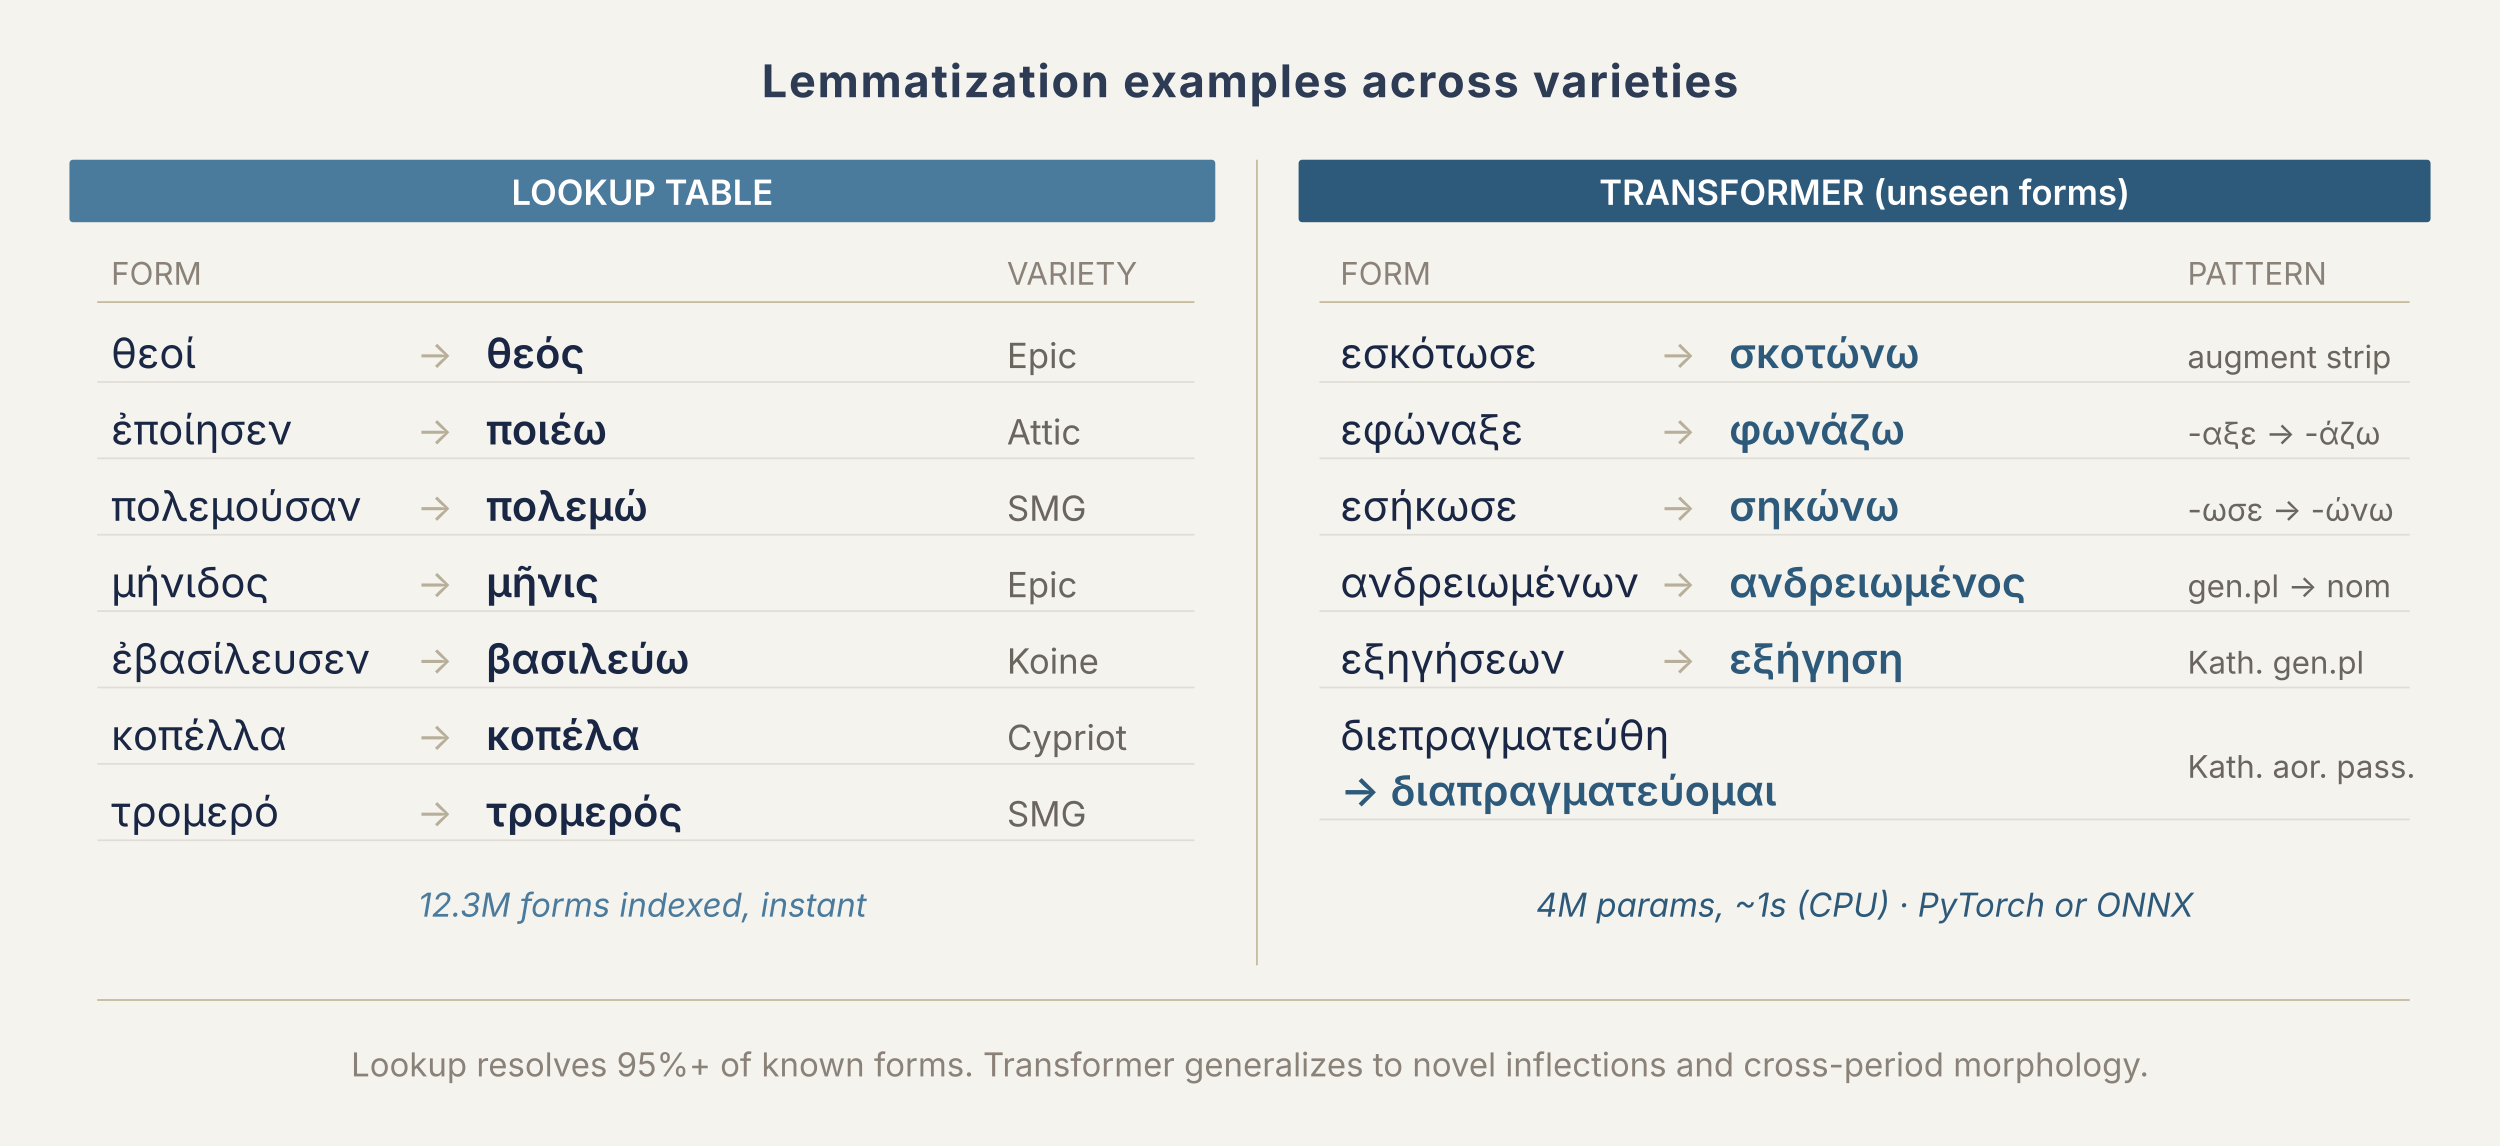
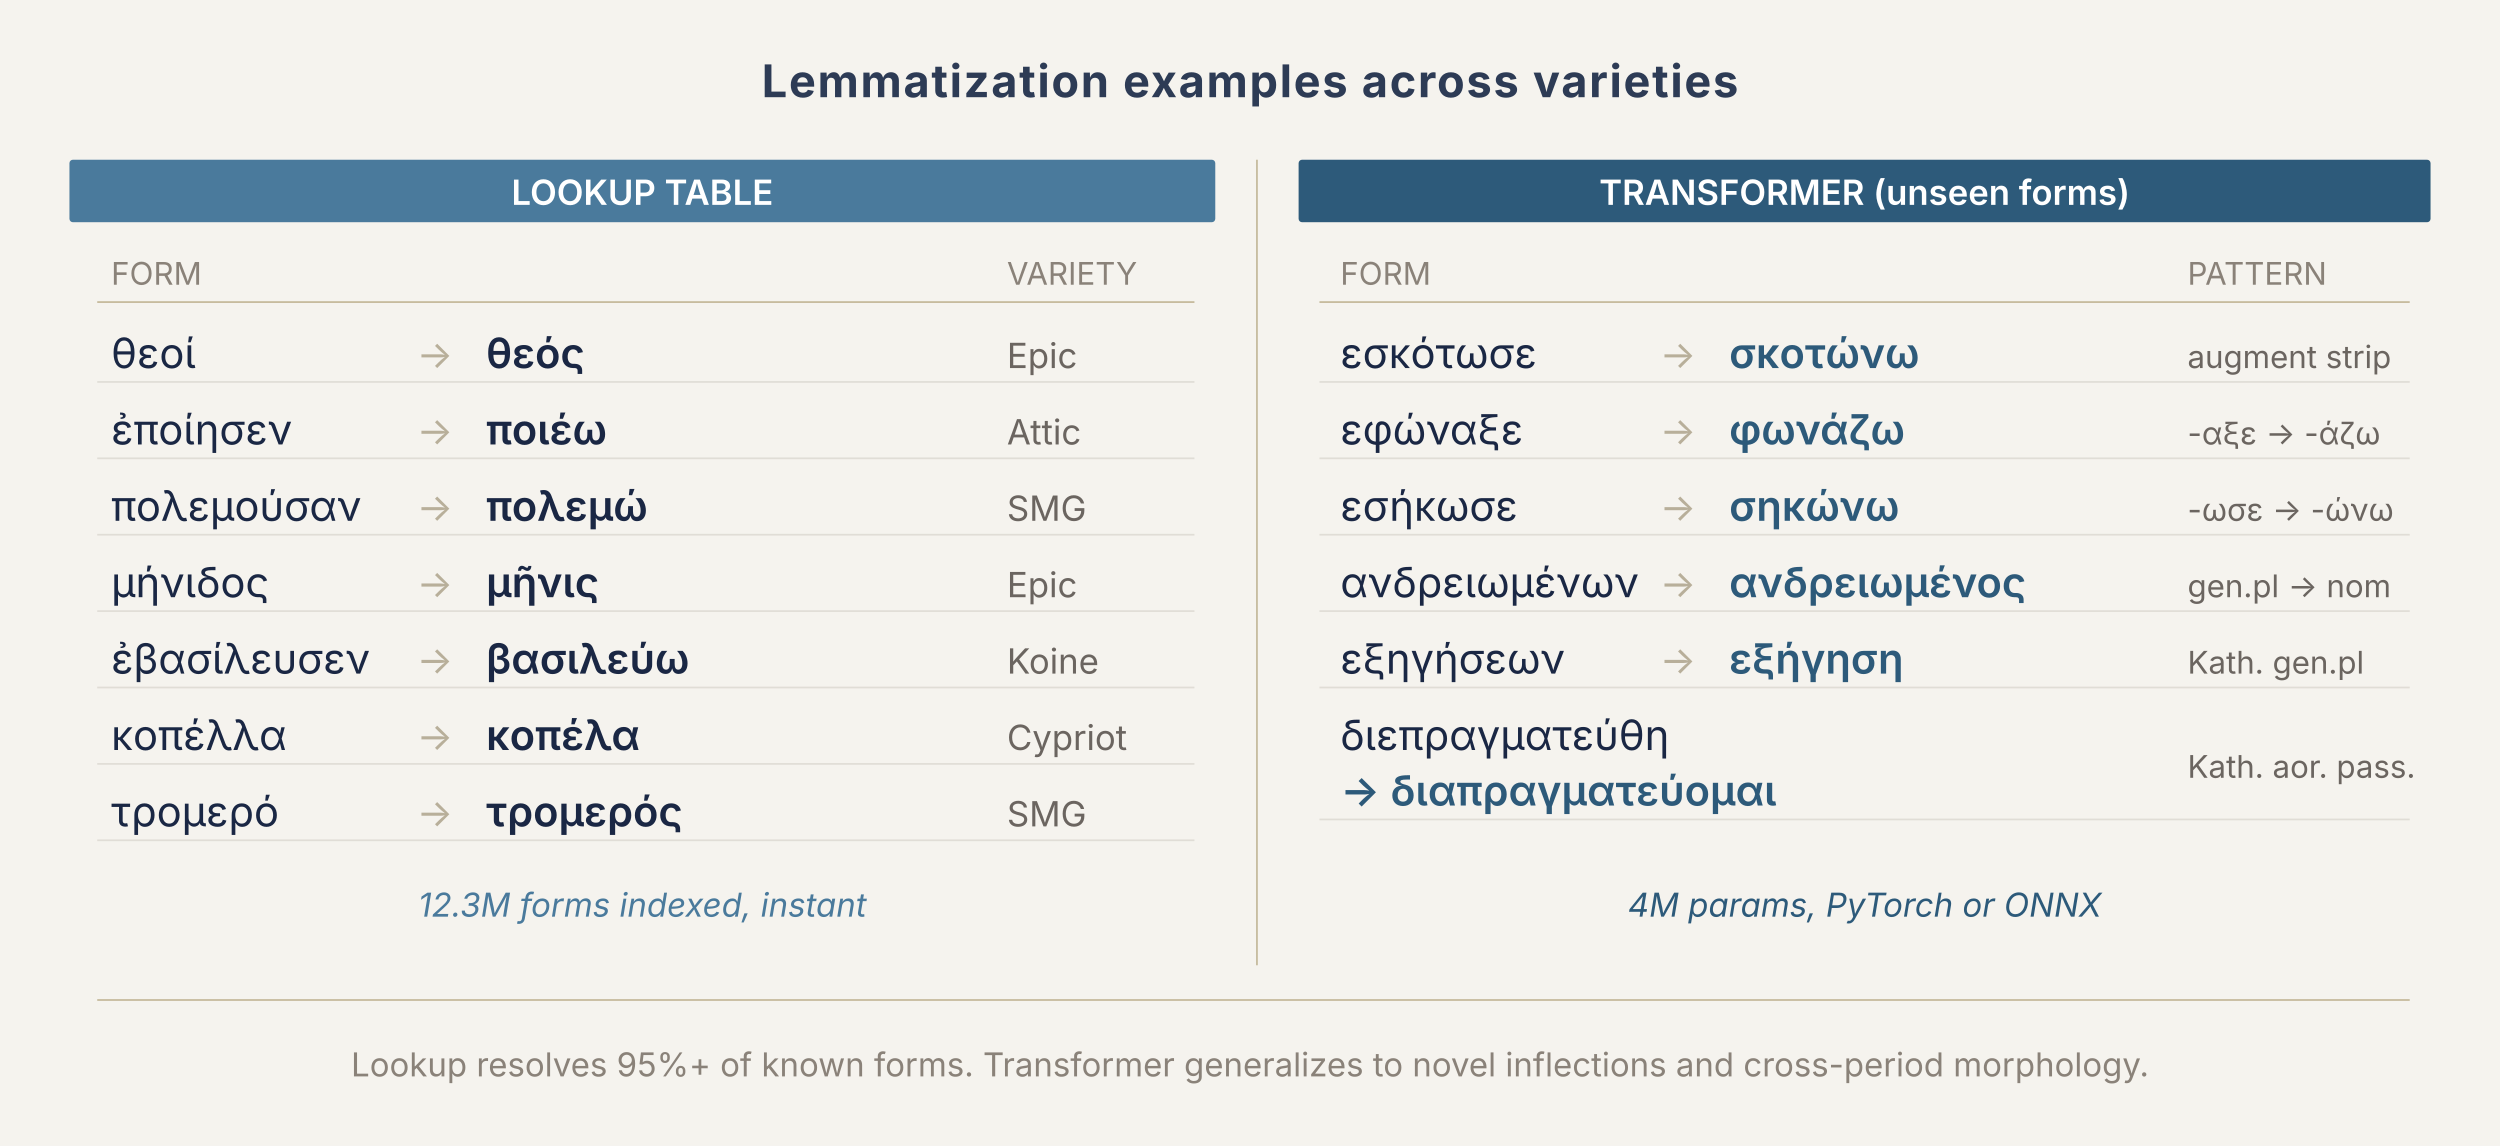
<svg xmlns="http://www.w3.org/2000/svg" viewBox="0 0 720 330" font-family="'Inter','Helvetica Neue',Arial,sans-serif">
  <rect width="720" height="330" fill="#f5f3ee" />
  <text x="360" y="28" text-anchor="middle" fill="#2d3b55" font-size="13" font-weight="700" letter-spacing="0.5">Lemmatization examples across varieties</text>
  <rect x="20" y="46" width="330" height="18" rx="1" fill="#4a7a9c" />
  <text x="185" y="59" text-anchor="middle" fill="#fff" font-size="10" font-weight="600">LOOKUP TABLE</text>
  <text x="32" y="82" fill="#8a8279" font-size="9">FORM</text>
  <text x="290" y="82" fill="#8a8279" font-size="9">VARIETY</text>
  <line x1="28" y1="87" x2="344" y2="87" stroke="#c4b99a" stroke-width="0.5" />
  <line x1="28" y1="110" x2="344" y2="110" stroke="#e0ddd6" stroke-width="0.5" />
  <line x1="28" y1="132" x2="344" y2="132" stroke="#e0ddd6" stroke-width="0.5" />
  <line x1="28" y1="154" x2="344" y2="154" stroke="#e0ddd6" stroke-width="0.5" />
  <line x1="28" y1="176" x2="344" y2="176" stroke="#e0ddd6" stroke-width="0.5" />
  <line x1="28" y1="198" x2="344" y2="198" stroke="#e0ddd6" stroke-width="0.5" />
  <line x1="28" y1="220" x2="344" y2="220" stroke="#e0ddd6" stroke-width="0.5" />
  <line x1="28" y1="242" x2="344" y2="242" stroke="#e0ddd6" stroke-width="0.5" />
  <line x1="380" y1="110" x2="694" y2="110" stroke="#e0ddd6" stroke-width="0.5" />
  <line x1="380" y1="132" x2="694" y2="132" stroke="#e0ddd6" stroke-width="0.5" />
  <line x1="380" y1="154" x2="694" y2="154" stroke="#e0ddd6" stroke-width="0.5" />
  <line x1="380" y1="176" x2="694" y2="176" stroke="#e0ddd6" stroke-width="0.5" />
  <line x1="380" y1="198" x2="694" y2="198" stroke="#e0ddd6" stroke-width="0.5" />
  <line x1="380" y1="236" x2="694" y2="236" stroke="#e0ddd6" stroke-width="0.5" />
  <text x="32" y="106" fill="#1a2744" font-size="12">θεοί</text>
  <text x="120" y="106" fill="#b8af9a" font-size="11">→</text>
  <text x="140" y="106" fill="#1a2744" font-size="12" font-weight="600">θεός</text>
  <text x="290" y="106" fill="#6b6560" font-size="10">Epic</text>
  <text x="32" y="128" fill="#1a2744" font-size="12">ἐποίησεν</text>
  <text x="120" y="128" fill="#b8af9a" font-size="11">→</text>
  <text x="140" y="128" fill="#1a2744" font-size="12" font-weight="600">ποιέω</text>
  <text x="290" y="128" fill="#6b6560" font-size="10">Attic</text>
  <text x="32" y="150" fill="#1a2744" font-size="12">πολεμούσαν</text>
  <text x="120" y="150" fill="#b8af9a" font-size="11">→</text>
  <text x="140" y="150" fill="#1a2744" font-size="12" font-weight="600">πολεμώ</text>
  <text x="290" y="150" fill="#6b6560" font-size="10">SMG</text>
  <text x="32" y="172" fill="#1a2744" font-size="12">μήνιδος</text>
  <text x="120" y="172" fill="#b8af9a" font-size="11">→</text>
  <text x="140" y="172" fill="#1a2744" font-size="12" font-weight="600">μῆνις</text>
  <text x="290" y="172" fill="#6b6560" font-size="10">Epic</text>
  <text x="32" y="194" fill="#1a2744" font-size="12">ἐβασίλευσεν</text>
  <text x="120" y="194" fill="#b8af9a" font-size="11">→</text>
  <text x="140" y="194" fill="#1a2744" font-size="12" font-weight="600">βασιλεύω</text>
  <text x="290" y="194" fill="#6b6560" font-size="10">Koine</text>
  <text x="32" y="216" fill="#1a2744" font-size="12">κοπέλλα</text>
  <text x="120" y="216" fill="#b8af9a" font-size="11">→</text>
  <text x="140" y="216" fill="#1a2744" font-size="12" font-weight="600">κοπέλα</text>
  <text x="290" y="216" fill="#6b6560" font-size="10">Cypriot</text>
  <text x="32" y="238" fill="#1a2744" font-size="12">τρομερό</text>
  <text x="120" y="238" fill="#b8af9a" font-size="11">→</text>
  <text x="140" y="238" fill="#1a2744" font-size="12" font-weight="600">τρομερός</text>
  <text x="290" y="238" fill="#6b6560" font-size="10">SMG</text>
  <text x="185" y="264" text-anchor="middle" fill="#4a7a9c" font-size="9.5" font-style="italic">12.3M forms indexed, instant</text>
  <line x1="362" y1="46" x2="362" y2="278" stroke="#c4b99a" stroke-width="0.5" />
  <rect x="374" y="46" width="326" height="18" rx="1" fill="#2d5a7a" />
  <text x="537" y="59" text-anchor="middle" fill="#fff" font-size="10" font-weight="600">TRANSFORMER (unseen forms)</text>
  <text x="386" y="82" fill="#8a8279" font-size="9">FORM</text>
  <text x="630" y="82" fill="#8a8279" font-size="9">PATTERN</text>
  <line x1="380" y1="87" x2="694" y2="87" stroke="#c4b99a" stroke-width="0.5" />
  <text x="386" y="106" fill="#1a2744" font-size="12">εσκότωσε</text>
  <text x="478" y="106" fill="#b8af9a" font-size="11">→</text>
  <text x="498" y="106" fill="#2d5a7a" font-size="12" font-weight="600">σκοτώνω</text>
  <text x="630" y="106" fill="#6b6560" font-size="9">augment strip</text>
  <text x="386" y="128" fill="#1a2744" font-size="12">εφώναξε</text>
  <text x="478" y="128" fill="#b8af9a" font-size="11">→</text>
  <text x="498" y="128" fill="#2d5a7a" font-size="12" font-weight="600">φωνάζω</text>
  <text x="630" y="128" fill="#6b6560" font-size="9">-αξε → -άζω</text>
  <text x="386" y="150" fill="#1a2744" font-size="12">εσήκωσε</text>
  <text x="478" y="150" fill="#b8af9a" font-size="11">→</text>
  <text x="498" y="150" fill="#2d5a7a" font-size="12" font-weight="600">σηκώνω</text>
  <text x="630" y="150" fill="#6b6560" font-size="9">-ωσε → -ώνω</text>
  <text x="386" y="172" fill="#1a2744" font-size="12">ανδρειωμένων</text>
  <text x="478" y="172" fill="#b8af9a" font-size="11">→</text>
  <text x="498" y="172" fill="#2d5a7a" font-size="12" font-weight="600">ανδρειωμένος</text>
  <text x="630" y="172" fill="#6b6560" font-size="9">gen.pl → nom</text>
  <text x="386" y="194" fill="#1a2744" font-size="12">εξηγήσεων</text>
  <text x="478" y="194" fill="#b8af9a" font-size="11">→</text>
  <text x="498" y="194" fill="#2d5a7a" font-size="12" font-weight="600">εξήγηση</text>
  <text x="630" y="194" fill="#6b6560" font-size="9">Kath. gen.pl</text>
  <text x="386" y="216" fill="#1a2744" font-size="12">διεπραγματεύθη</text>
  <text x="386" y="232" fill="#2d5a7a" font-size="12" font-weight="600">→ διαπραγματεύομαι</text>
  <text x="630" y="224" fill="#6b6560" font-size="9">Kath. aor. pass.</text>
-   <text x="537" y="264" text-anchor="middle" fill="#2d5a7a" font-size="9.5" font-style="italic">4M params, ~1s (CPU) · PyTorch or ONNX</text>
+   <text x="537" y="264" text-anchor="middle" fill="#2d5a7a" font-size="9.5" font-style="italic">4M params, PyTorch or ONNX</text>
  <line x1="28" y1="288" x2="694" y2="288" stroke="#c4b99a" stroke-width="0.5" />
  <text x="360" y="310" text-anchor="middle" fill="#8a8279" font-size="9.5">Lookup resolves 95%+ of known forms. Transformer generalizes to novel inflections and cross-period morphology.</text>
</svg>
